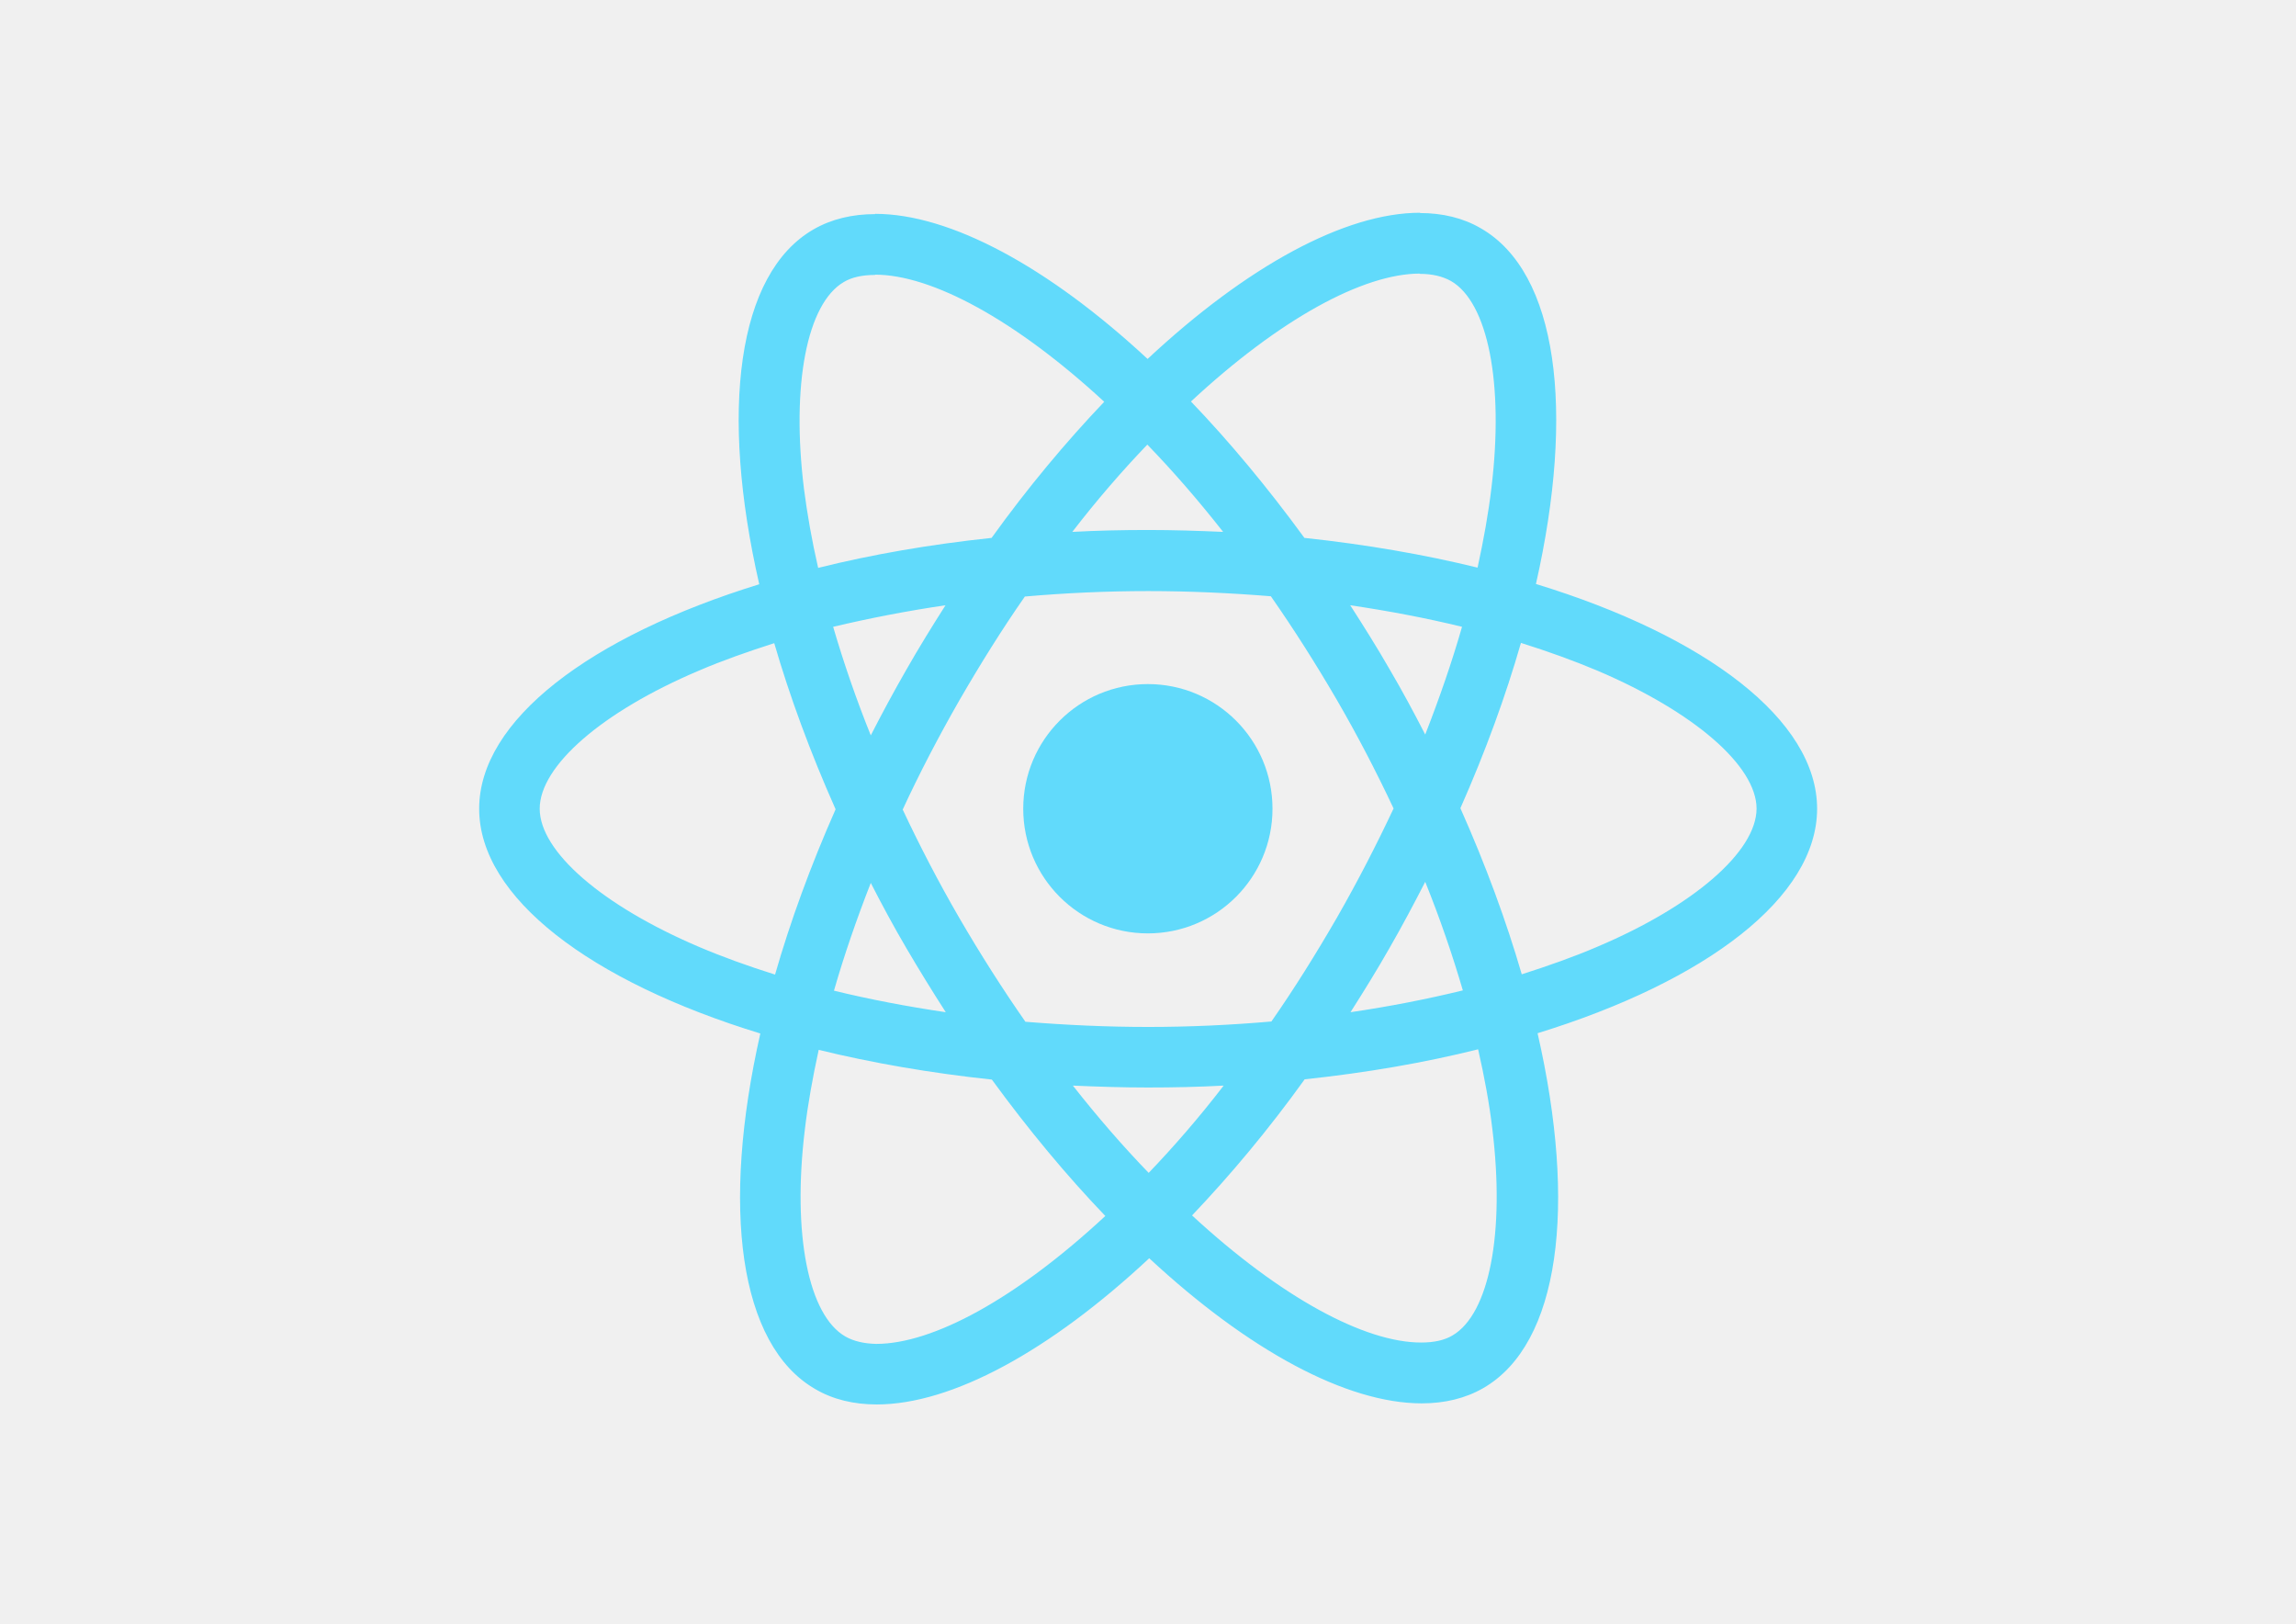
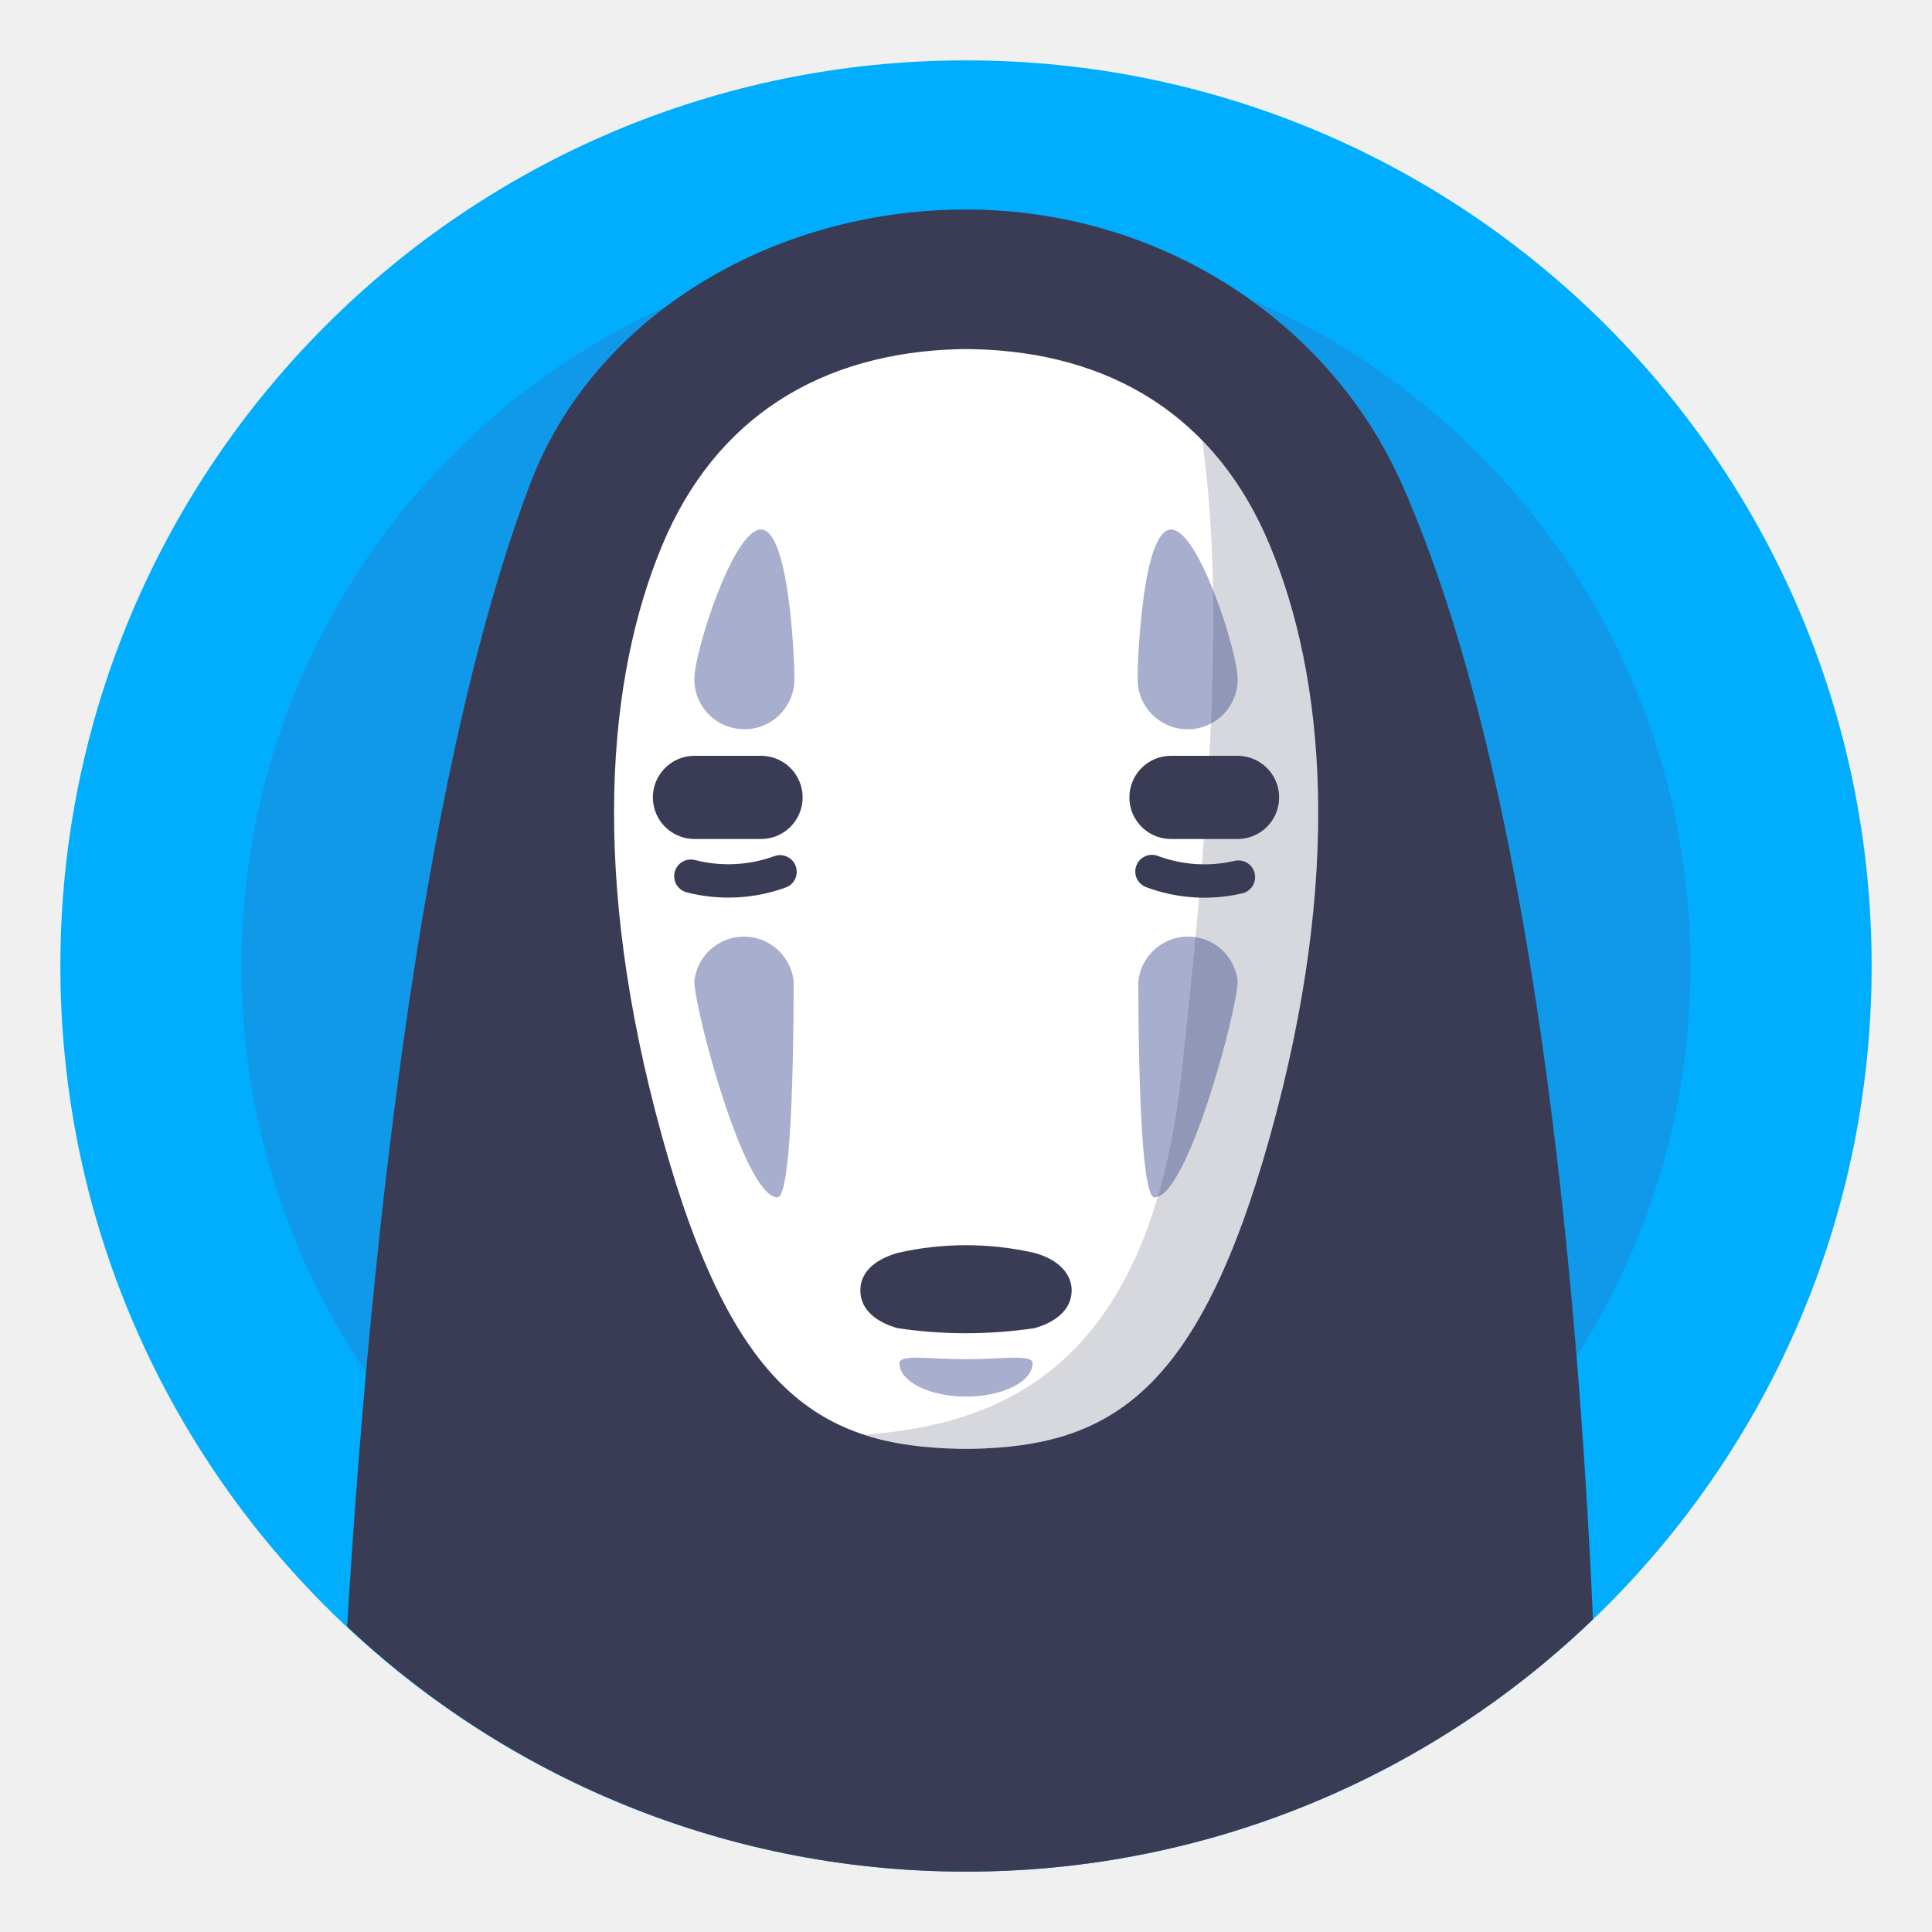
- <svg xmlns="http://www.w3.org/2000/svg" viewBox="0 0 841.9 595.3">
-   <g fill="#61DAFB">
-     <path d="M666.3 296.5c0-32.5-40.7-63.3-103.1-82.4 14.4-63.6 8-114.2-20.2-130.4-6.5-3.8-14.1-5.6-22.4-5.6v22.3c4.6 0 8.3.9 11.4 2.6 13.6 7.8 19.5 37.5 14.9 75.7-1.1 9.4-2.9 19.3-5.1 29.4-19.6-4.8-41-8.5-63.5-10.9-13.5-18.5-27.5-35.3-41.6-50 32.6-30.3 63.2-46.9 84-46.9V78c-27.5 0-63.5 19.6-99.9 53.6-36.4-33.8-72.4-53.2-99.9-53.2v22.3c20.7 0 51.4 16.5 84 46.6-14 14.7-28 31.4-41.3 49.9-22.6 2.4-44 6.1-63.6 11-2.3-10-4-19.7-5.2-29-4.7-38.2 1.1-67.9 14.6-75.8 3-1.8 6.9-2.6 11.5-2.6V78.5c-8.4 0-16 1.8-22.6 5.6-28.1 16.2-34.4 66.7-19.9 130.1-62.2 19.2-102.7 49.9-102.7 82.3 0 32.5 40.7 63.3 103.1 82.4-14.4 63.6-8 114.2 20.2 130.4 6.5 3.8 14.1 5.6 22.5 5.6 27.5 0 63.5-19.6 99.9-53.6 36.4 33.8 72.4 53.2 99.9 53.2 8.4 0 16-1.8 22.6-5.6 28.1-16.2 34.4-66.7 19.9-130.1 62-19.1 102.5-49.9 102.5-82.3zm-130.2-66.7c-3.7 12.9-8.3 26.2-13.5 39.5-4.1-8-8.4-16-13.1-24-4.6-8-9.5-15.8-14.4-23.4 14.2 2.1 27.9 4.7 41 7.9zm-45.8 106.5c-7.8 13.5-15.8 26.3-24.1 38.2-14.9 1.3-30 2-45.2 2-15.1 0-30.2-.7-45-1.9-8.3-11.9-16.4-24.6-24.2-38-7.6-13.1-14.5-26.4-20.8-39.8 6.2-13.4 13.2-26.8 20.7-39.9 7.8-13.5 15.8-26.3 24.1-38.2 14.9-1.3 30-2 45.2-2 15.1 0 30.2.7 45 1.9 8.3 11.9 16.4 24.6 24.2 38 7.6 13.1 14.5 26.4 20.8 39.8-6.3 13.4-13.2 26.8-20.7 39.9zm32.3-13c5.4 13.4 10 26.8 13.8 39.8-13.1 3.2-26.9 5.9-41.2 8 4.9-7.7 9.8-15.6 14.4-23.7 4.6-8 8.9-16.1 13-24.1zM421.2 430c-9.3-9.6-18.6-20.3-27.8-32 9 .4 18.2.7 27.5.7 9.4 0 18.7-.2 27.8-.7-9 11.7-18.3 22.4-27.5 32zm-74.4-58.9c-14.2-2.1-27.9-4.7-41-7.9 3.7-12.9 8.3-26.2 13.5-39.5 4.1 8 8.4 16 13.1 24 4.7 8 9.5 15.8 14.4 23.4zM420.7 163c9.3 9.6 18.6 20.3 27.8 32-9-.4-18.2-.7-27.5-.7-9.4 0-18.7.2-27.8.7 9-11.7 18.3-22.4 27.5-32zm-74 58.9c-4.9 7.7-9.8 15.6-14.4 23.7-4.6 8-8.9 16-13 24-5.4-13.4-10-26.8-13.8-39.8 13.1-3.1 26.9-5.8 41.2-7.9zm-90.5 125.2c-35.4-15.1-58.3-34.9-58.3-50.6 0-15.7 22.9-35.6 58.3-50.6 8.6-3.7 18-7 27.7-10.1 5.7 19.6 13.2 40 22.5 60.9-9.2 20.8-16.6 41.1-22.2 60.6-9.9-3.1-19.3-6.5-28-10.2zM310 490c-13.6-7.8-19.5-37.5-14.9-75.7 1.1-9.4 2.9-19.3 5.1-29.4 19.6 4.8 41 8.5 63.5 10.9 13.5 18.5 27.5 35.3 41.6 50-32.6 30.3-63.2 46.9-84 46.9-4.5-.1-8.3-1-11.3-2.7zm237.2-76.2c4.7 38.2-1.1 67.9-14.6 75.8-3 1.8-6.9 2.6-11.5 2.6-20.7 0-51.4-16.5-84-46.6 14-14.7 28-31.4 41.3-49.9 22.6-2.4 44-6.1 63.6-11 2.3 10.1 4.1 19.8 5.2 29.1zm38.5-66.7c-8.6 3.7-18 7-27.7 10.1-5.7-19.6-13.2-40-22.5-60.9 9.2-20.8 16.6-41.1 22.2-60.6 9.9 3.1 19.3 6.5 28.1 10.2 35.4 15.1 58.3 34.9 58.3 50.6-.1 15.7-23 35.6-58.4 50.6zM320.8 78.4z" />
-     <circle cx="420.9" cy="296.5" r="45.7" />
-     <path d="M520.5 78.1z" />
-   </g>
+ <svg xmlns="http://www.w3.org/2000/svg" width="800px" height="800px" viewBox="0 0 128 128" data-name="Layer 1" id="Layer_1">
+   <defs>
+     <style>.cls-1{fill:#00adfe;}.cls-2{fill:#356cb6;opacity:0.3;}.cls-3,.cls-8{fill:#393c54;}.cls-4{fill:#ffffff;}.cls-5,.cls-6{fill:none;stroke:#393c54;stroke-linecap:round;stroke-miterlimit:10;}.cls-5{stroke-width:5.51px;}.cls-6{stroke-width:2.21px;}.cls-7{fill:#a7aece;}.cls-8{opacity:0.2;}</style>
+   </defs>
+   <circle class="cls-1" cx="64" cy="64" r="60" />
+   <circle class="cls-2" cx="64" cy="64" r="48" />
+   <path class="cls-3" d="M64,124a59.8,59.8,0,0,0,41.54-16.72c-1-22.43-3.94-55.49-12.65-75.18C88.06,21.18,76.74,13.88,64,13.88h0c-12.74,0-24.65,7-28.89,18.22C27.58,51.93,24.35,85.33,23,107.76A59.74,59.74,0,0,0,64,124Z" />
+   <path class="cls-4" d="M84.13,36.13c-3.52-8.48-10.48-12.82-19.74-13v0h-.78v0c-9.26.22-16.22,4.56-19.74,13-3.63,8.71-4.83,21.77,0,39.19,4.69,17,10.54,20.49,19.74,20.67h.78c9.2-.18,15-3.72,19.74-20.67C89,57.9,87.76,44.84,84.13,36.13Z" />
+   <line class="cls-5" x1="77.58" x2="81.99" y1="52.83" y2="52.83" />
+   <path class="cls-3" d="M68.5,88a30.85,30.85,0,0,1-9,0c-1.25-.33-2.5-1.12-2.5-2.5s1.2-2.13,2.5-2.5a20.4,20.4,0,0,1,9,0c1.21.31,2.5,1.12,2.5,2.5S69.73,87.68,68.5,88Z" />
+   <path class="cls-6" d="M82.05,58.11a9.91,9.91,0,0,1-5.73-.37" />
+   <path class="cls-7" d="M75.42,65A3.31,3.31,0,0,1,82,65c0,1.83-3.31,14.33-5.51,14.33C75.42,79.29,75.42,66.79,75.42,65Z" />
+   <path class="cls-7" d="M75.37,45A3.31,3.31,0,0,0,82,45c0-1.82-2.59-9.92-4.41-9.92S75.37,43.19,75.37,45Z" />
+   <line class="cls-5" x1="46.01" x2="50.42" y1="52.83" y2="52.83" />
+   <path class="cls-6" d="M51.68,57.76a10,10,0,0,1-5.91.29" />
+   <path class="cls-7" d="M52.63,45A3.31,3.31,0,0,1,46,45c0-1.82,2.59-9.92,4.41-9.92S52.63,43.19,52.63,45Z" />
+   <path class="cls-7" d="M52.58,65A3.31,3.31,0,0,0,46,65c0,1.83,3.31,14.33,5.51,14.33C52.58,79.29,52.58,66.79,52.58,65Z" />
+   <path class="cls-7" d="M68.41,90.32c0,1.22-2,2.21-4.41,2.21s-4.41-1-4.41-2.21c0-.62,2-.27,4.41-.27S68.41,89.7,68.41,90.32Z" />
+   <path class="cls-8" d="M84.13,36.13a21.8,21.8,0,0,0-4.48-6.94c1.45,10.32.63,23.64-1.36,41.86-2.09,19.1-11.43,23.3-21,24a21.16,21.16,0,0,0,6.35.94h.78c9.2-.18,15-3.72,19.74-20.67C89,57.9,87.76,44.84,84.13,36.13Z" />
</svg>
